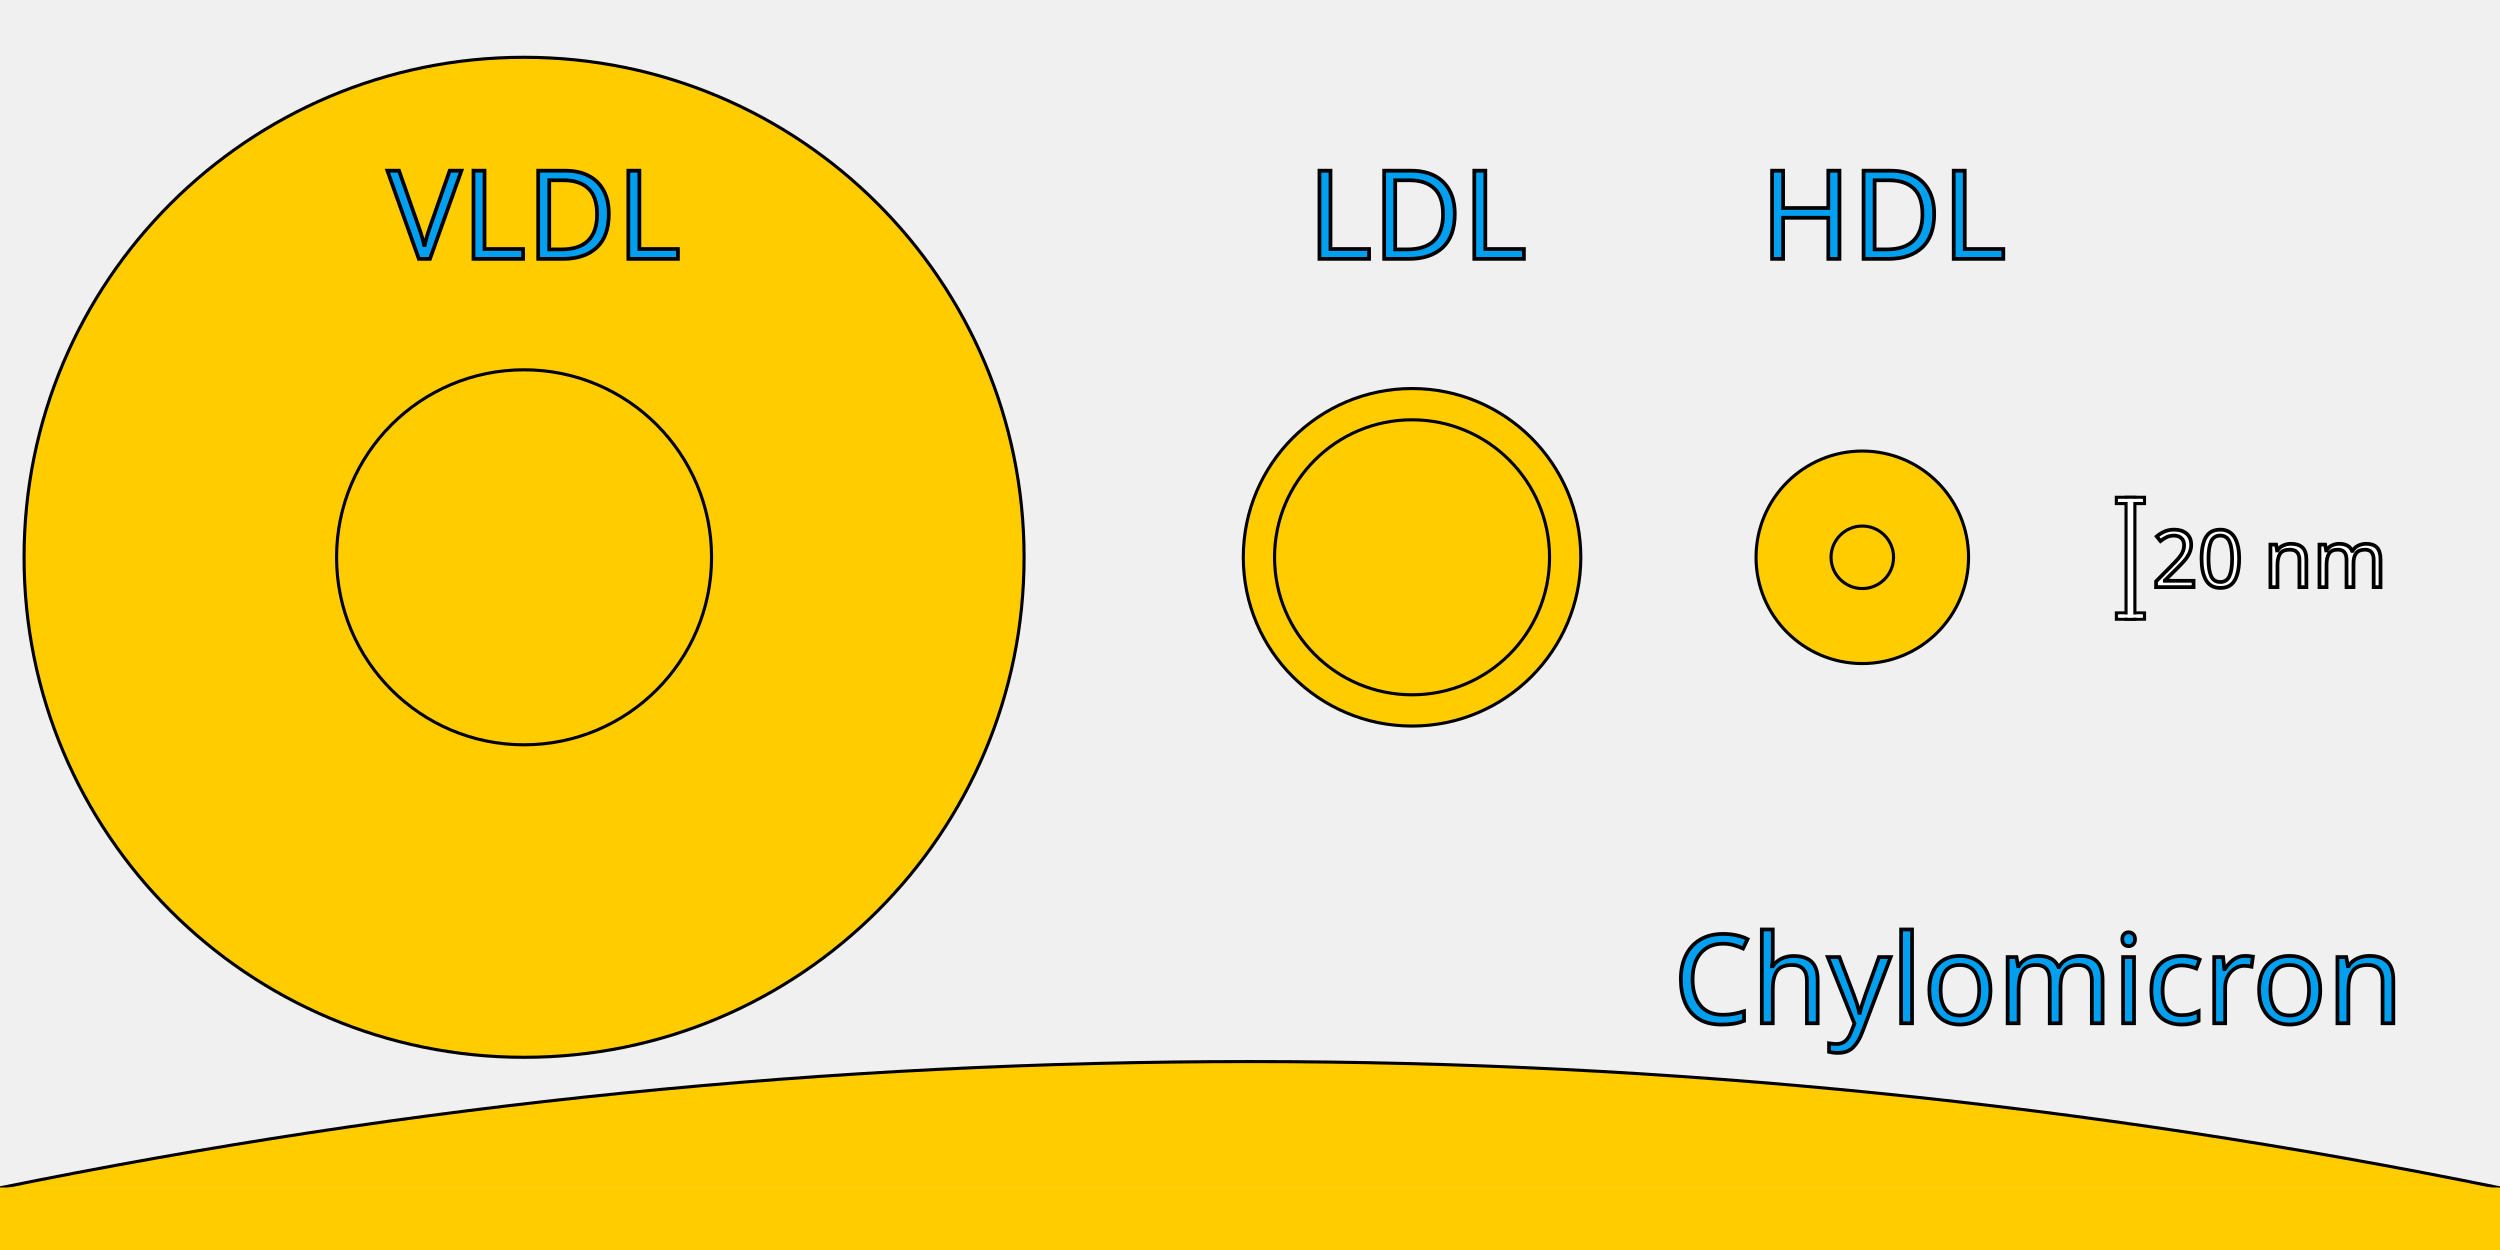
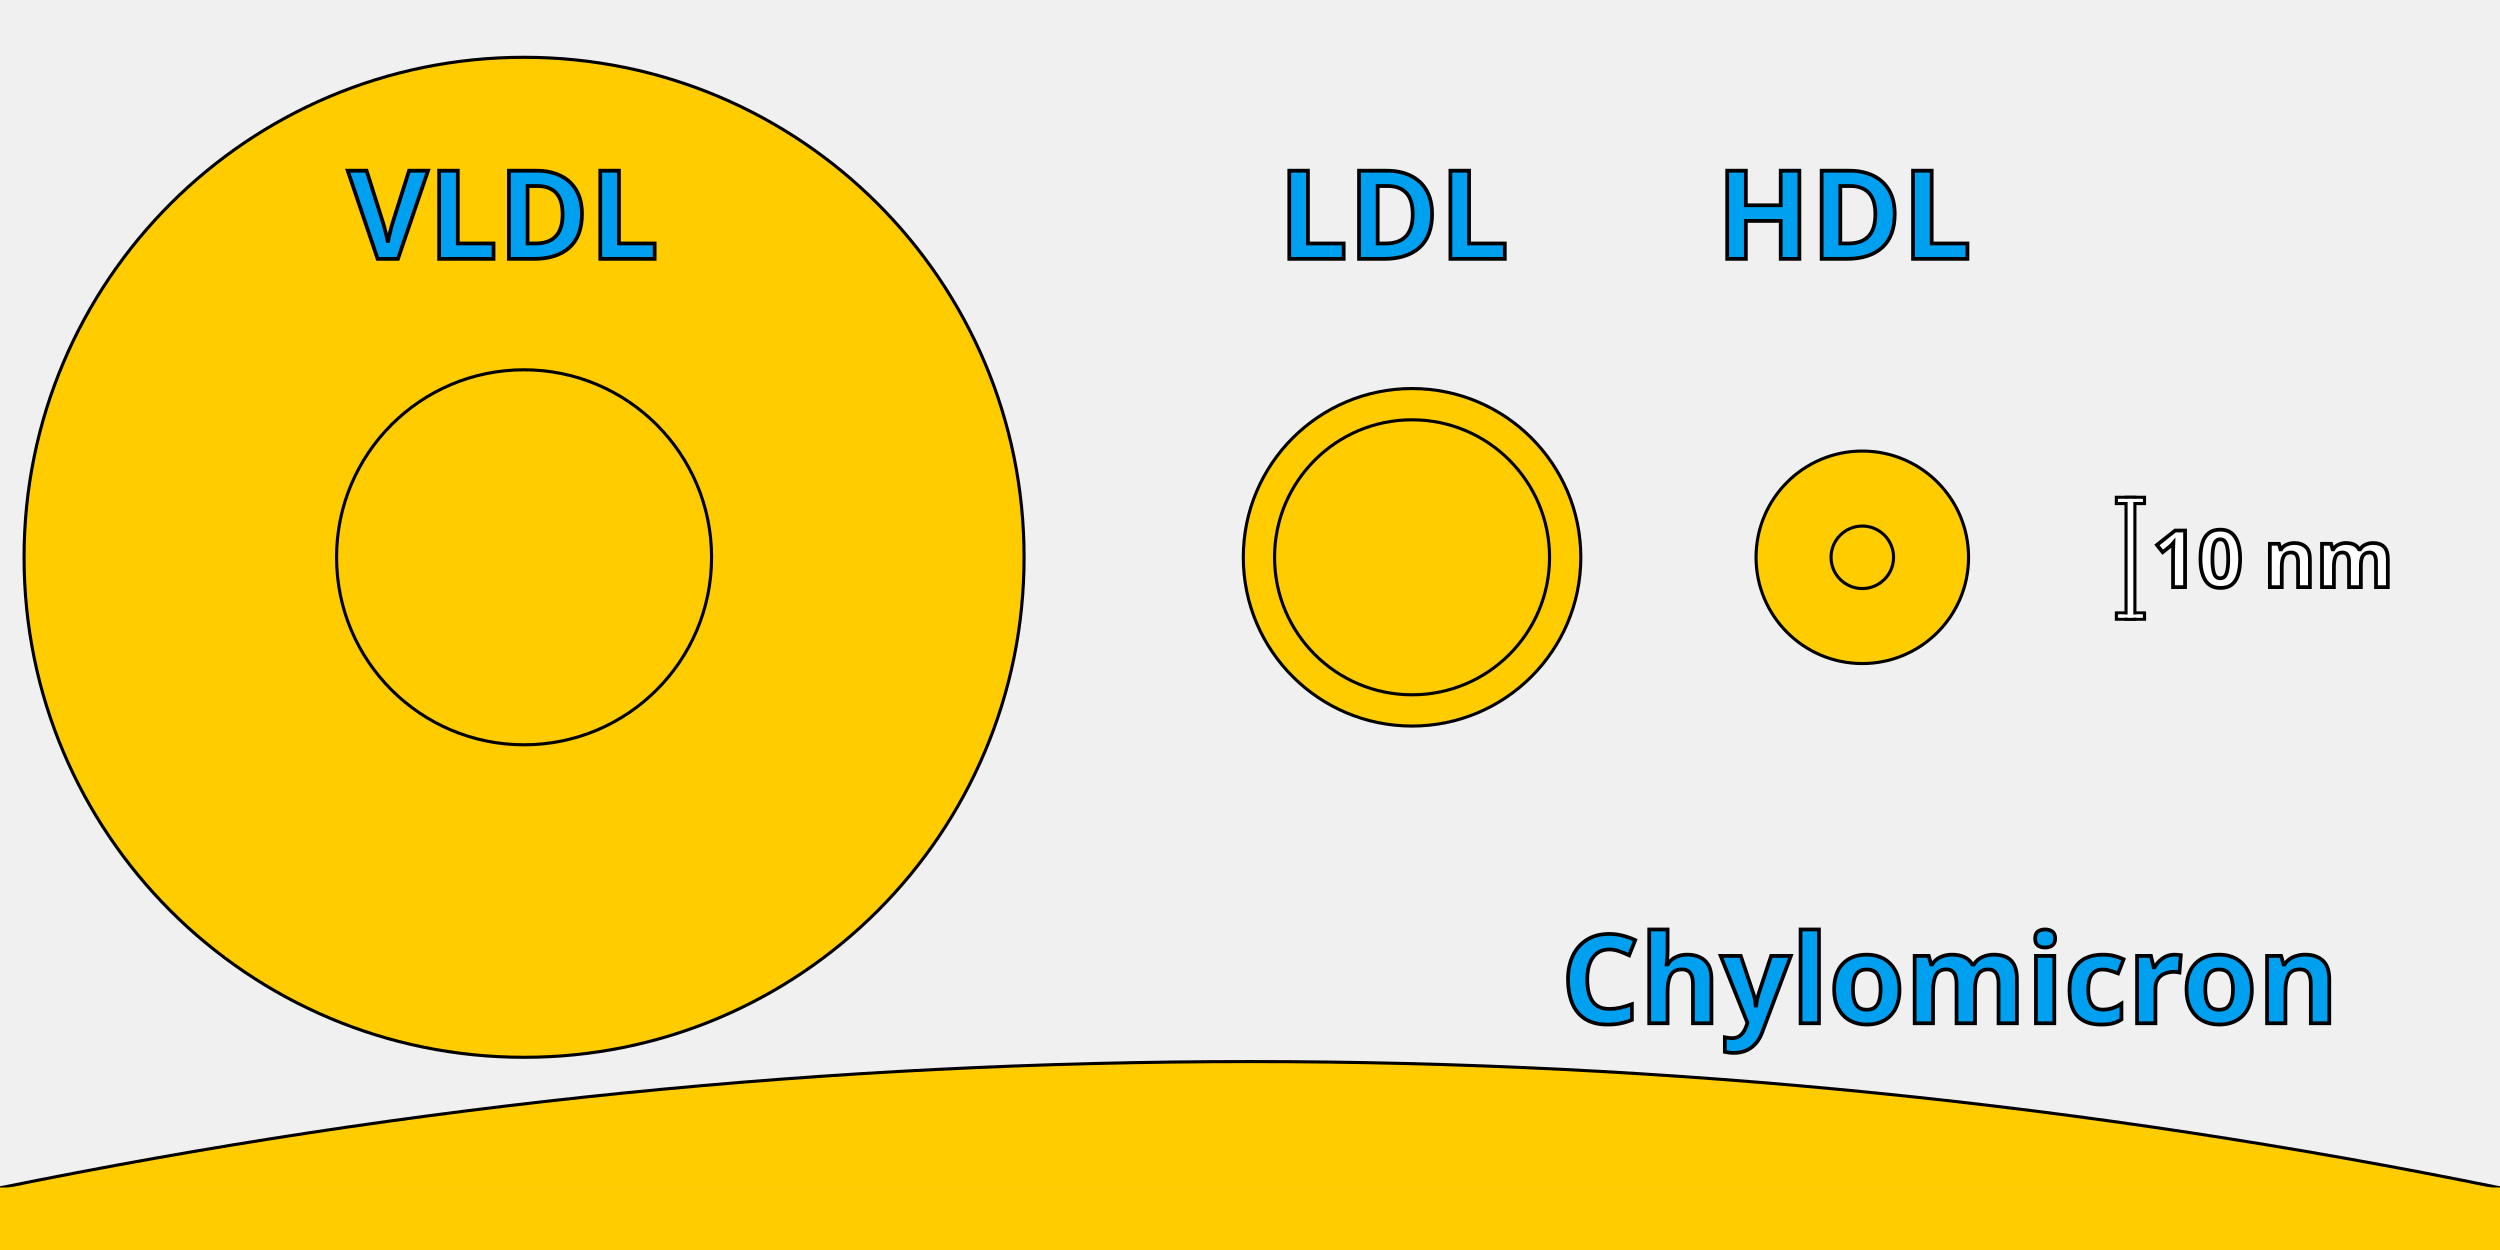
<svg xmlns="http://www.w3.org/2000/svg" width="400mm" height="200mm" viewBox="0 0 400 200" version="1.1" id="svg8">
  <defs id="defs2" />
  <g id="layer1" transform="translate(0,-97)">
    <circle id="path18" cx="297.969" cy="186.168" style="fill:#ffcc00;stroke:#000000;stroke-width:0.5;stroke-miterlimit:4;stroke-dasharray:none;stroke-opacity:1" r="17" />
    <circle id="path18-3" cx="225.929" cy="186.168" style="fill:#ffcc00;stroke:#000000;stroke-width:0.5;stroke-miterlimit:4;stroke-dasharray:none;stroke-opacity:1" r="27" />
    <circle id="path18-3-6" style="fill:#ffcc00;stroke:#000000;stroke-width:0.5;stroke-miterlimit:4;stroke-dasharray:none;stroke-opacity:1" cy="186.168" cx="83.851" r="80" />
    <g id="g4594" transform="matrix(0.9957113,0,0,0.9732643,330.9139,1087.428)" style="stroke:#000000;stroke-width:0.508;stroke-miterlimit:4;stroke-dasharray:none;stroke-opacity:1">
      <path id="path4591" style="fill:#ffcc00;fill-opacity:1;stroke:#000000;stroke-width:0.508;stroke-miterlimit:4;stroke-dasharray:none;stroke-opacity:1" d="m -332.341,-822.359 a 1004.304,1027.47 0 0 1 401.723,-10e-6" />
    </g>
    <rect style="fill:#ffcc00;fill-opacity:1;stroke:none;stroke-width:0.354;stroke-miterlimit:4;stroke-dasharray:none;stroke-opacity:1" id="rect4600" width="400" height="10" x="0" y="287" />
-     <text xml:space="preserve" style="font-style:normal;font-weight:normal;font-size:19.756px;line-height:1.25;font-family:sans-serif;letter-spacing:0px;word-spacing:0px;fill:#00a0f0;fill-opacity:1;stroke:#000000;stroke-width:0.6;stroke-miterlimit:4;stroke-dasharray:none;stroke-opacity:1;" x="281.611" y="138.425" id="text4608">
-       <tspan x="281.611" y="138.425" style="font-size:19.756px;fill:#00a0f0;fill-opacity:1;stroke:#000000;stroke-width:0.6;stroke-miterlimit:4;stroke-dasharray:none;stroke-opacity:1;" id="tspan4610">HDL</tspan>
+     <text xml:space="preserve" style="font-style:normal;font-variant:normal;font-weight:bold;font-stretch:normal;font-size:19.756px;line-height:1.25;font-family:sans-serif;-inkscape-font-specification:'sans-serif Bold';letter-spacing:0px;word-spacing:0px;fill:#00a0f0;fill-opacity:1;stroke:#000000;stroke-width:0.6;stroke-miterlimit:4;stroke-dasharray:none;stroke-opacity:1" x="274.572" y="138.425" id="text4608">
+       <tspan x="274.572" y="138.425" style="font-style:normal;font-variant:normal;font-weight:bold;font-stretch:normal;font-size:19.756px;font-family:sans-serif;-inkscape-font-specification:'sans-serif Bold';fill:#00a0f0;fill-opacity:1;stroke:#000000;stroke-width:0.6;stroke-miterlimit:4;stroke-dasharray:none;stroke-opacity:1" id="tspan4610">HDL</tspan>
    </text>
-     <text xml:space="preserve" style="font-style:normal;font-weight:normal;font-size:19.756px;line-height:1.25;font-family:sans-serif;letter-spacing:0px;word-spacing:0px;fill:#00a0f0;fill-opacity:1;stroke:#000000;stroke-width:0.6;stroke-miterlimit:4;stroke-dasharray:none;stroke-opacity:1;" x="61.986" y="138.425" id="text4608-3">
-       <tspan x="61.986" y="138.425" style="font-size:19.756px;fill:#00a0f0;fill-opacity:1;stroke:#000000;stroke-width:0.6;stroke-miterlimit:4;stroke-dasharray:none;stroke-opacity:1;" id="tspan4632">VLDL</tspan>
+     <text xml:space="preserve" style="font-style:normal;font-variant:normal;font-weight:bold;font-stretch:normal;font-size:19.756px;line-height:1.25;font-family:sans-serif;-inkscape-font-specification:'sans-serif Bold';letter-spacing:0px;word-spacing:0px;fill:#00a0f0;fill-opacity:1;stroke:#000000;stroke-width:0.6;stroke-miterlimit:4;stroke-dasharray:none;stroke-opacity:1" x="55.64" y="138.425" id="text4608-3">
+       <tspan x="55.64" y="138.425" style="font-style:normal;font-variant:normal;font-weight:bold;font-stretch:normal;font-size:19.756px;font-family:sans-serif;-inkscape-font-specification:'sans-serif Bold';fill:#00a0f0;fill-opacity:1;stroke:#000000;stroke-width:0.6;stroke-miterlimit:4;stroke-dasharray:none;stroke-opacity:1" id="tspan4632">VLDL</tspan>
    </text>
-     <text xml:space="preserve" style="font-style:normal;font-weight:normal;font-size:19.756px;line-height:1.25;font-family:sans-serif;letter-spacing:0px;word-spacing:0px;fill:#00a0f0;fill-opacity:1;stroke:#000000;stroke-width:0.6;stroke-miterlimit:4;stroke-dasharray:none;stroke-opacity:1;" x="209.19" y="138.425" id="text4608-3-7">
-       <tspan x="209.19" y="138.425" style="font-size:19.756px;fill:#00a0f0;fill-opacity:1;stroke:#000000;stroke-width:0.6;stroke-miterlimit:4;stroke-dasharray:none;stroke-opacity:1;" id="tspan4632-5">LDL</tspan>
+     <text xml:space="preserve" style="font-style:normal;font-variant:normal;font-weight:bold;font-stretch:normal;font-size:19.756px;line-height:1.25;font-family:sans-serif;-inkscape-font-specification:'sans-serif Bold';letter-spacing:0px;word-spacing:0px;fill:#00a0f0;fill-opacity:1;stroke:#000000;stroke-width:0.6;stroke-miterlimit:4;stroke-dasharray:none;stroke-opacity:1" x="204.504" y="138.425" id="text4608-3-7">
+       <tspan x="204.504" y="138.425" style="font-style:normal;font-variant:normal;font-weight:bold;font-stretch:normal;font-size:19.756px;font-family:sans-serif;-inkscape-font-specification:'sans-serif Bold';fill:#00a0f0;fill-opacity:1;stroke:#000000;stroke-width:0.6;stroke-miterlimit:4;stroke-dasharray:none;stroke-opacity:1" id="tspan4632-5">LDL</tspan>
    </text>
-     <text xml:space="preserve" style="font-style:normal;font-weight:normal;font-size:19.756px;line-height:1.25;font-family:sans-serif;letter-spacing:0px;word-spacing:0px;fill:#00a0f0;fill-opacity:1;stroke:#000000;stroke-width:0.6;stroke-miterlimit:4;stroke-dasharray:none;stroke-opacity:1" x="267.733" y="260.73" id="text4608-3-3">
-       <tspan x="267.733" y="260.73" style="font-size:19.756px;fill:#00a0f0;fill-opacity:1;stroke:#000000;stroke-width:0.6;stroke-miterlimit:4;stroke-dasharray:none;stroke-opacity:1" id="tspan4632-56">Chylomicron</tspan>
+     <text xml:space="preserve" style="font-style:normal;font-variant:normal;font-weight:bold;font-stretch:normal;font-size:19.756px;line-height:1.25;font-family:sans-serif;-inkscape-font-specification:'sans-serif Bold';letter-spacing:0px;word-spacing:0px;fill:#00a0f0;fill-opacity:1;stroke:#000000;stroke-width:0.6;stroke-miterlimit:4;stroke-dasharray:none;stroke-opacity:1" x="249.741" y="260.73" id="text4608-3-3">
+       <tspan x="249.741" y="260.73" style="font-style:normal;font-variant:normal;font-weight:bold;font-stretch:normal;font-size:19.756px;font-family:sans-serif;-inkscape-font-specification:'sans-serif Bold';fill:#00a0f0;fill-opacity:1;stroke:#000000;stroke-width:0.6;stroke-miterlimit:4;stroke-dasharray:none;stroke-opacity:1" id="tspan4632-56">Chylomicron</tspan>
    </text>
    <rect style="fill:#ffffff;fill-opacity:1;stroke:#000000;stroke-width:0.5;stroke-miterlimit:4;stroke-dasharray:none;stroke-opacity:1" id="rect4676" width="4.5" height="1.002" x="338.618" y="176.568" />
    <text xml:space="preserve" style="font-style:normal;font-weight:normal;font-size:12.7px;line-height:1.25;font-family:sans-serif;letter-spacing:0px;word-spacing:0px;fill:#ffffff;fill-opacity:1;stroke:#000000;stroke-width:0.6;stroke-miterlimit:4;stroke-dasharray:none;stroke-opacity:1" x="344.36" y="190.943" id="text4695">
-       <tspan x="344.36" y="190.943" style="font-size:12.7px;fill:#ffffff;fill-opacity:1;stroke:#000000;stroke-width:0.6;stroke-miterlimit:4;stroke-dasharray:none;stroke-opacity:1" id="tspan4697">20 nm</tspan>
+       <tspan x="344.36" y="190.943" style="font-size:12.7px;fill:#ffffff;fill-opacity:1;stroke:#000000;stroke-width:0.6;stroke-miterlimit:4;stroke-dasharray:none;stroke-opacity:1;-inkscape-font-specification:'sans-serif Bold';font-family:sans-serif;font-weight:bold;font-style:normal;font-stretch:normal;font-variant:normal" id="tspan4697">10 nm</tspan>
    </text>
    <circle id="path18-3-6-9" style="fill:#ffcc00;stroke:#000000;stroke-width:0.5;stroke-miterlimit:4;stroke-dasharray:none;stroke-opacity:1" cy="186.168" cx="83.851" r="30" />
    <circle id="path18-3-1" cx="225.929" cy="186.168" style="fill:#ffcc00;stroke:#000000;stroke-width:0.5;stroke-miterlimit:4;stroke-dasharray:none;stroke-opacity:1" r="22" />
    <circle id="path18-2" cx="297.969" cy="186.168" style="fill:#ffcc00;stroke:#000000;stroke-width:0.5;stroke-miterlimit:4;stroke-dasharray:none;stroke-opacity:1" r="5" />
    <rect style="fill:#ffffff;fill-opacity:1;stroke:#000000;stroke-width:0.5;stroke-miterlimit:4;stroke-dasharray:none;stroke-opacity:1" id="rect4676-0" width="4.5" height="1.002" x="338.624" y="195.068" />
    <rect style="fill:#ffffff;fill-opacity:1;stroke:#000000;stroke-width:0.5;stroke-miterlimit:4;stroke-dasharray:none;stroke-opacity:1" id="rect4672" width="1.415" height="19.5" x="340.167" y="176.57" />
    <rect style="fill:#ffffff;fill-opacity:1;stroke:none;stroke-width:0.5;stroke-miterlimit:4;stroke-dasharray:none;stroke-opacity:1" id="rect4793" width="3.771" height="0.5" x="338.955" y="176.819" />
    <rect style="fill:#ffffff;fill-opacity:1;stroke:none;stroke-width:0.5;stroke-miterlimit:4;stroke-dasharray:none;stroke-opacity:1" id="rect4793-9" width="3.771" height="0.5" x="338.989" y="195.319" />
  </g>
</svg>
